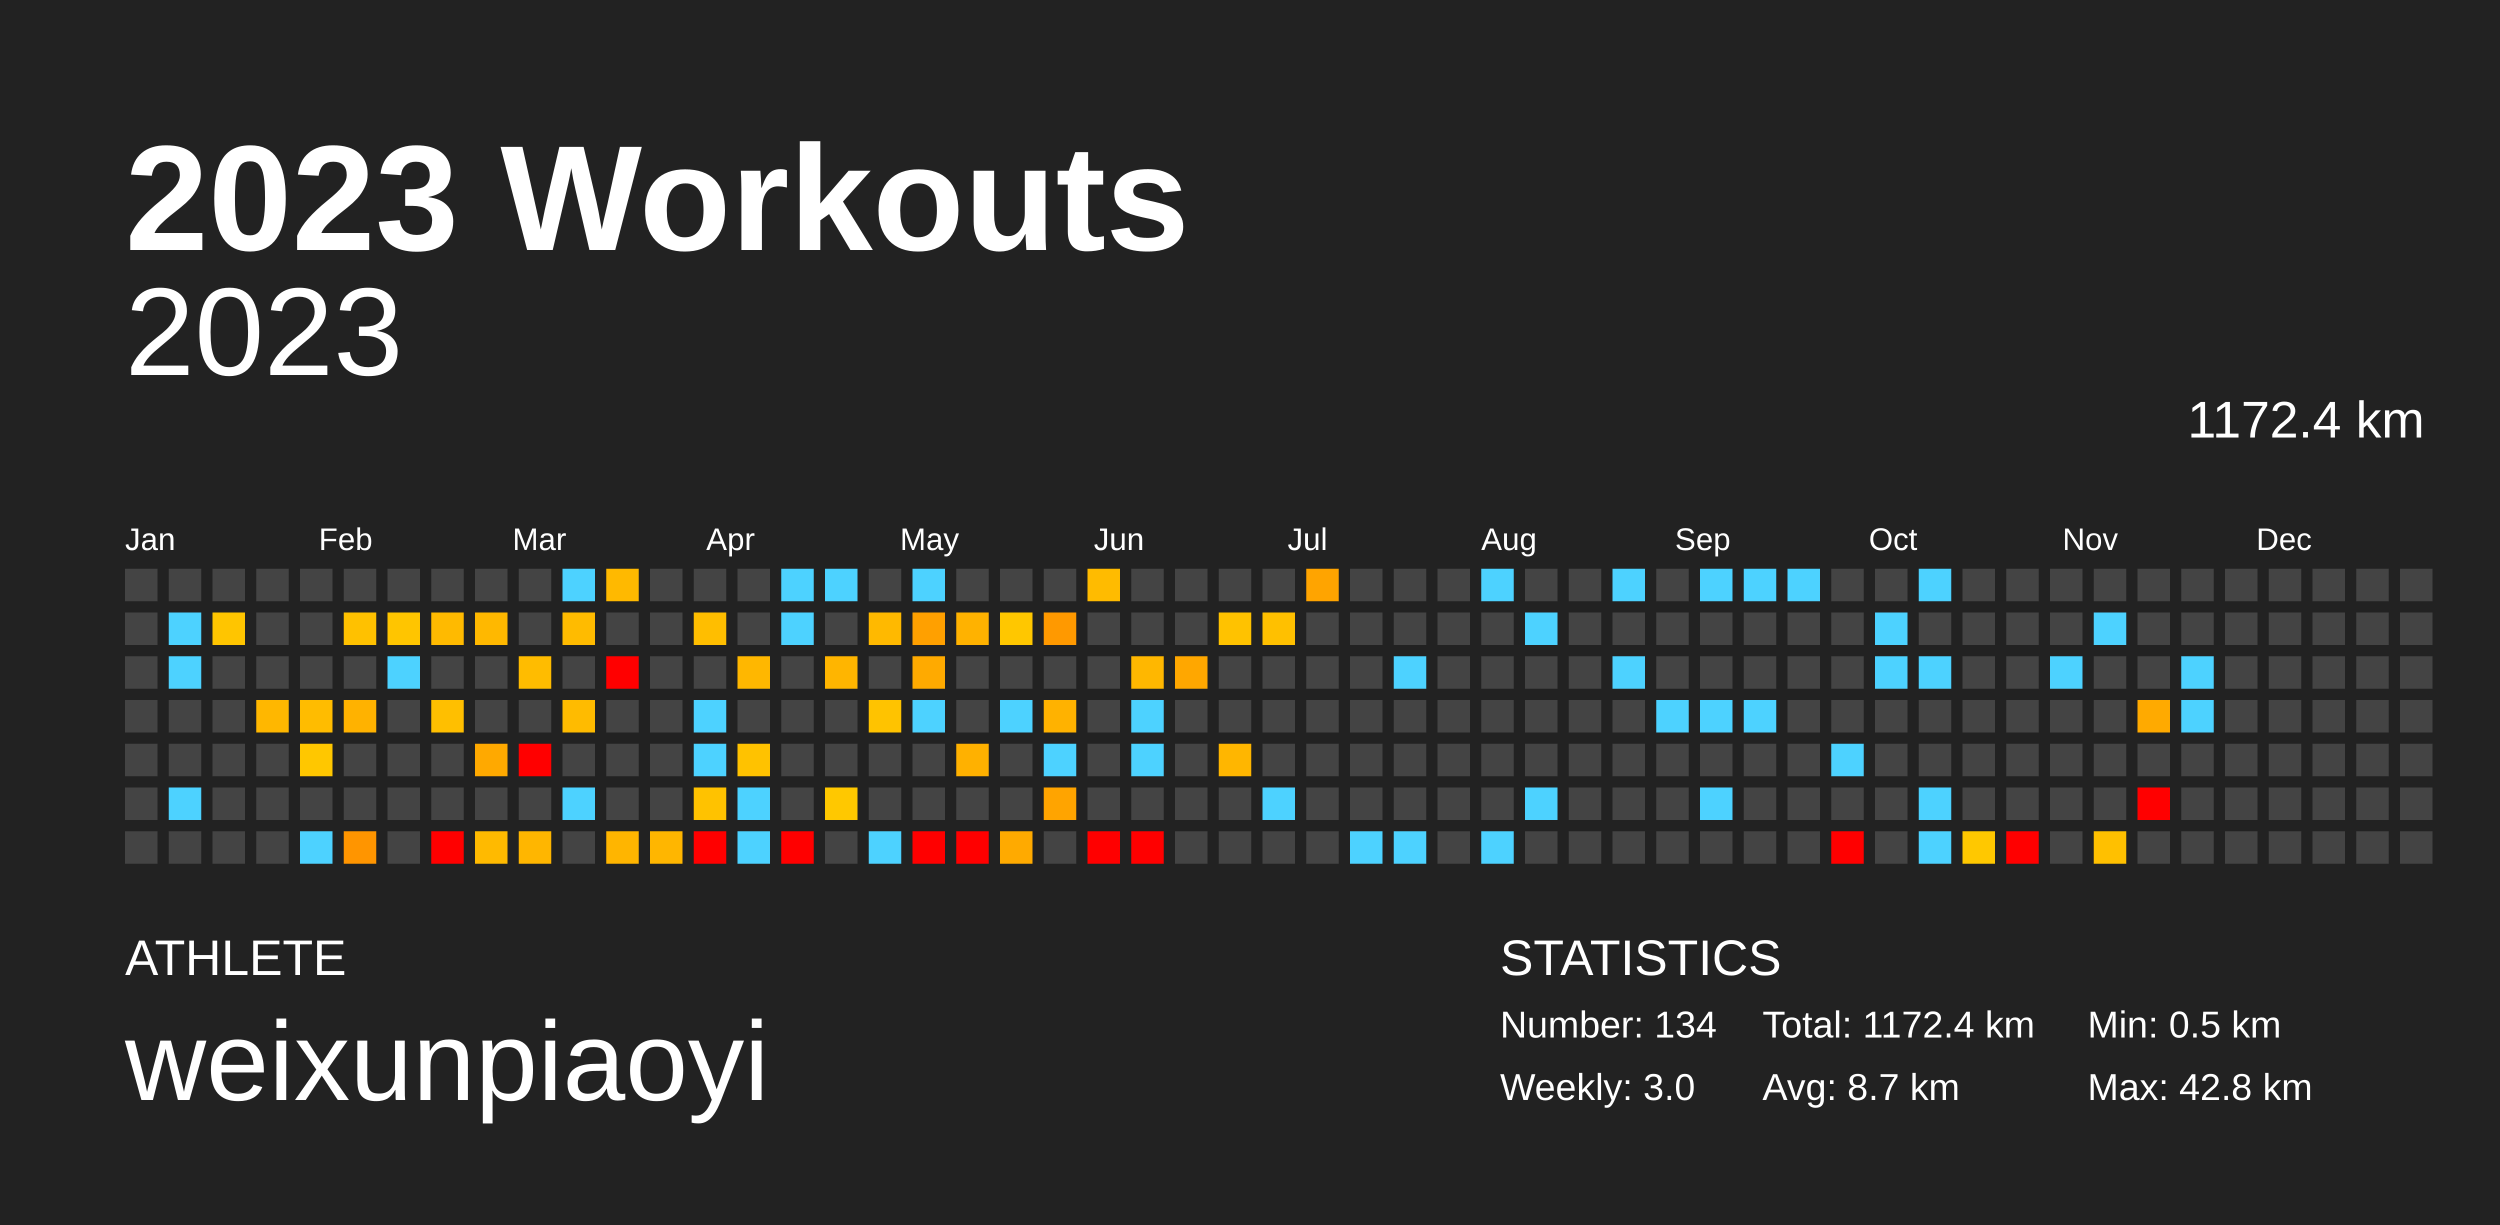
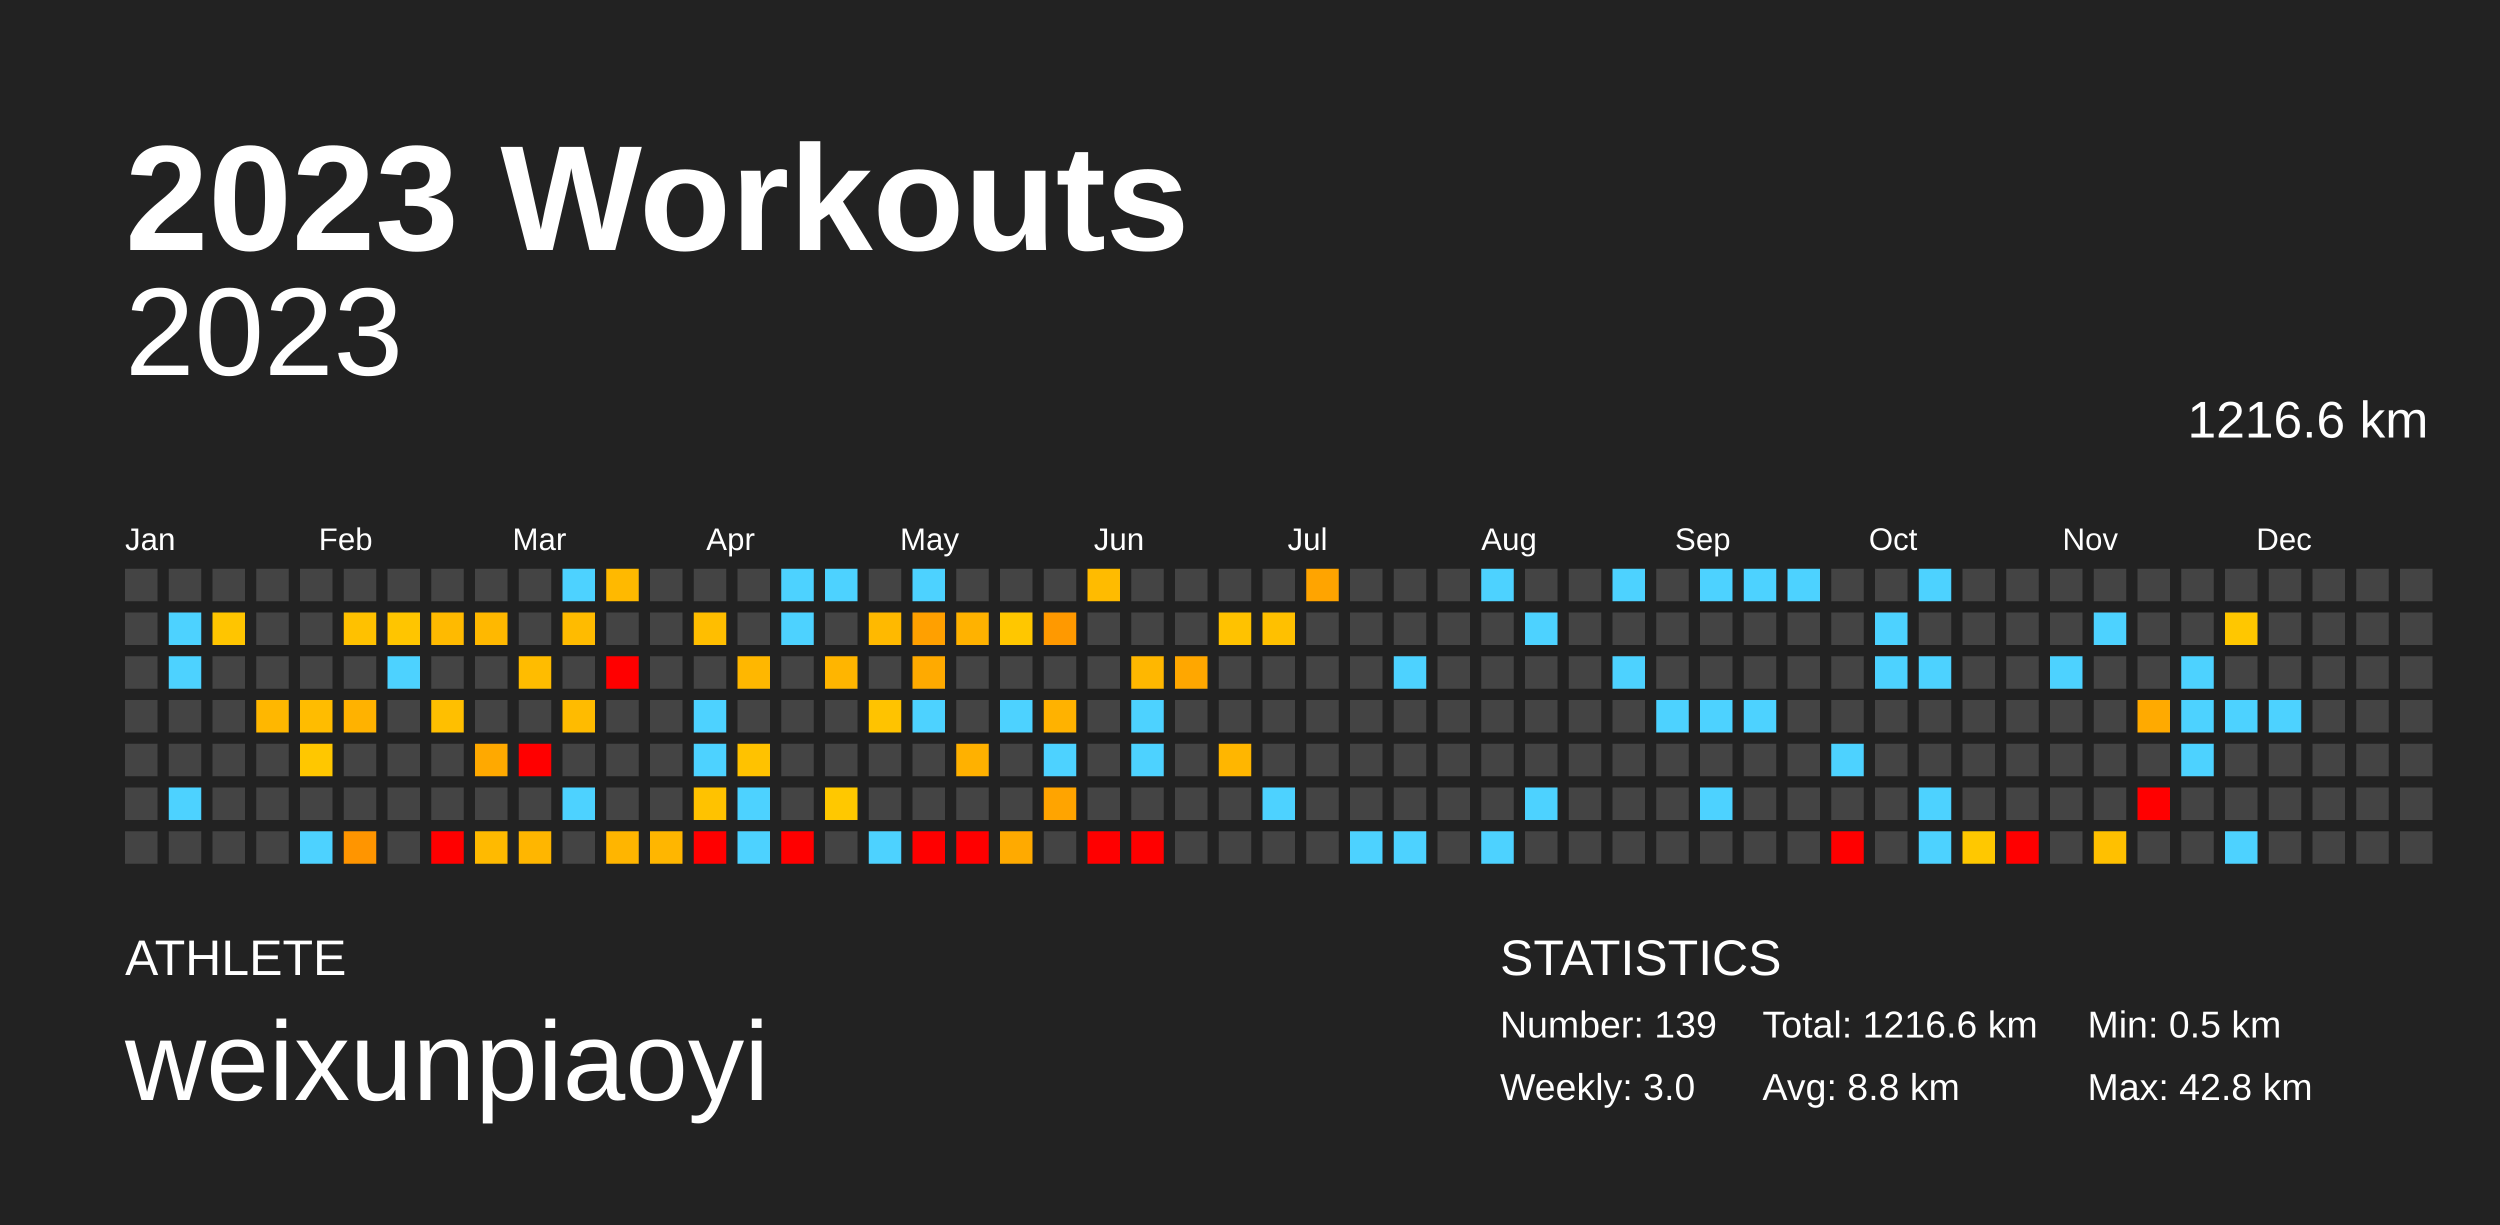
<svg xmlns="http://www.w3.org/2000/svg" baseProfile="full" height="98mm" version="1.1" viewBox="0,0,200,98" width="200mm">
  <defs />
  <rect fill="#222222" height="98" width="200" x="0" y="0" />
  <text fill="#FFFFFF" style="font-size:12px; font-family:Arial; font-weight:bold;" x="10" y="20">2023 Workouts</text>
  <text fill="#FFFFFF" style="font-size:4px; font-family:Arial" x="10" y="78">ATHLETE</text>
  <text fill="#FFFFFF" style="font-size:9px; font-family:Arial" x="10" y="88">weixunpiaoyi</text>
  <text fill="#FFFFFF" style="font-size:4px; font-family:Arial" x="120" y="78">STATISTICS</text>
-   <text fill="#FFFFFF" style="font-size:3px; font-family:Arial" x="120" y="83">Number: 134</text>
+   <text fill="#FFFFFF" style="font-size:3px; font-family:Arial" x="120" y="83">Number: 139</text>
  <text fill="#FFFFFF" style="font-size:3px; font-family:Arial" x="120" y="88">Weekly: 3.0</text>
-   <text fill="#FFFFFF" style="font-size:3px; font-family:Arial" x="141" y="83">Total: 1172.4 km</text>
-   <text fill="#FFFFFF" style="font-size:3px; font-family:Arial" x="141" y="88">Avg: 8.7 km</text>
+   <text fill="#FFFFFF" style="font-size:3px; font-family:Arial" x="141" y="83">Total: 1216.6 km</text>
+   <text fill="#FFFFFF" style="font-size:3px; font-family:Arial" x="141" y="88">Avg: 8.8 km</text>
  <text fill="#FFFFFF" style="font-size:3px; font-family:Arial" x="167" y="83">Min: 0.5 km</text>
  <text fill="#FFFFFF" style="font-size:3px; font-family:Arial" x="167" y="88">Max: 42.8 km</text>
  <text alignment-baseline="hanging" fill="#FFFFFF" style="font-size:10.0px; font-family:Arial;" x="10" y="30">2023</text>
-   <text alignment-baseline="hanging" fill="#FFFFFF" style="font-size:4.125px; font-family:Arial;" x="175" y="35">1172.4 km</text>
+   <text alignment-baseline="hanging" fill="#FFFFFF" style="font-size:4.125px; font-family:Arial;" x="175" y="35">1216.6 km</text>
  <text fill="#FFFFFF" style="font-size:2.5px; font-family:Arial" x="10.0" y="44">Jan</text>
  <text fill="#FFFFFF" style="font-size:2.5px; font-family:Arial" x="25.5" y="44">Feb</text>
  <text fill="#FFFFFF" style="font-size:2.5px; font-family:Arial" x="41.0" y="44">Mar</text>
  <text fill="#FFFFFF" style="font-size:2.5px; font-family:Arial" x="56.5" y="44">Apr</text>
  <text fill="#FFFFFF" style="font-size:2.5px; font-family:Arial" x="72.0" y="44">May</text>
  <text fill="#FFFFFF" style="font-size:2.5px; font-family:Arial" x="87.5" y="44">Jun</text>
  <text fill="#FFFFFF" style="font-size:2.5px; font-family:Arial" x="103.0" y="44">Jul</text>
  <text fill="#FFFFFF" style="font-size:2.5px; font-family:Arial" x="118.5" y="44">Aug</text>
  <text fill="#FFFFFF" style="font-size:2.5px; font-family:Arial" x="134.0" y="44">Sep</text>
  <text fill="#FFFFFF" style="font-size:2.5px; font-family:Arial" x="149.5" y="44">Oct</text>
  <text fill="#FFFFFF" style="font-size:2.5px; font-family:Arial" x="165.0" y="44">Nov</text>
  <text fill="#FFFFFF" style="font-size:2.5px; font-family:Arial" x="180.5" y="44">Dec</text>
  <rect fill="#444444" height="2.6" width="2.6" x="10.0" y="45.5" />
  <rect fill="#444444" height="2.6" width="2.6" x="10.0" y="49.0" />
  <rect fill="#444444" height="2.6" width="2.6" x="10.0" y="52.5" />
  <rect fill="#444444" height="2.6" width="2.6" x="10.0" y="56.0" />
  <rect fill="#444444" height="2.6" width="2.6" x="10.0" y="59.5" />
  <rect fill="#444444" height="2.6" width="2.6" x="10.0" y="63.0" />
  <rect fill="#444444" height="2.6" width="2.6" x="10.0" y="66.5" />
  <rect fill="#444444" height="2.6" width="2.6" x="13.5" y="45.5" />
  <rect fill="#4dd2ff" height="2.6" width="2.6" x="13.5" y="49.0" />
  <rect fill="#4dd2ff" height="2.6" width="2.6" x="13.5" y="52.5" />
  <rect fill="#444444" height="2.6" width="2.6" x="13.5" y="56.0" />
  <rect fill="#444444" height="2.6" width="2.6" x="13.5" y="59.5" />
  <rect fill="#4dd2ff" height="2.6" width="2.6" x="13.5" y="63.0" />
  <rect fill="#444444" height="2.6" width="2.6" x="13.5" y="66.5" />
  <rect fill="#444444" height="2.6" width="2.6" x="17.0" y="45.5" />
  <rect fill="#ffc500" height="2.6" width="2.6" x="17.0" y="49.0" />
  <rect fill="#444444" height="2.6" width="2.6" x="17.0" y="52.5" />
  <rect fill="#444444" height="2.6" width="2.6" x="17.0" y="56.0" />
  <rect fill="#444444" height="2.6" width="2.6" x="17.0" y="59.5" />
  <rect fill="#444444" height="2.6" width="2.6" x="17.0" y="63.0" />
  <rect fill="#444444" height="2.6" width="2.6" x="17.0" y="66.5" />
  <rect fill="#444444" height="2.6" width="2.6" x="20.5" y="45.5" />
  <rect fill="#444444" height="2.6" width="2.6" x="20.5" y="49.0" />
  <rect fill="#444444" height="2.6" width="2.6" x="20.5" y="52.5" />
  <rect fill="#ffb700" height="2.6" width="2.6" x="20.5" y="56.0" />
  <rect fill="#444444" height="2.6" width="2.6" x="20.5" y="59.5" />
  <rect fill="#444444" height="2.6" width="2.6" x="20.5" y="63.0" />
  <rect fill="#444444" height="2.6" width="2.6" x="20.5" y="66.5" />
  <rect fill="#444444" height="2.6" width="2.6" x="24.0" y="45.5" />
  <rect fill="#444444" height="2.6" width="2.6" x="24.0" y="49.0" />
  <rect fill="#444444" height="2.6" width="2.6" x="24.0" y="52.5" />
  <rect fill="#ffbc00" height="2.6" width="2.6" x="24.0" y="56.0" />
  <rect fill="#ffc700" height="2.6" width="2.6" x="24.0" y="59.5" />
  <rect fill="#444444" height="2.6" width="2.6" x="24.0" y="63.0" />
  <rect fill="#4dd2ff" height="2.6" width="2.6" x="24.0" y="66.5" />
  <rect fill="#444444" height="2.6" width="2.6" x="27.5" y="45.5" />
  <rect fill="#ffc100" height="2.6" width="2.6" x="27.5" y="49.0" />
  <rect fill="#444444" height="2.6" width="2.6" x="27.5" y="52.5" />
  <rect fill="#ffb200" height="2.6" width="2.6" x="27.5" y="56.0" />
  <rect fill="#444444" height="2.6" width="2.6" x="27.5" y="59.5" />
  <rect fill="#444444" height="2.6" width="2.6" x="27.5" y="63.0" />
  <rect fill="#ff9500" height="2.6" width="2.6" x="27.5" y="66.5" />
  <rect fill="#444444" height="2.6" width="2.6" x="31.0" y="45.5" />
  <rect fill="#ffc500" height="2.6" width="2.6" x="31.0" y="49.0" />
  <rect fill="#4dd2ff" height="2.6" width="2.6" x="31.0" y="52.5" />
  <rect fill="#444444" height="2.6" width="2.6" x="31.0" y="56.0" />
  <rect fill="#444444" height="2.6" width="2.6" x="31.0" y="59.5" />
  <rect fill="#444444" height="2.6" width="2.6" x="31.0" y="63.0" />
  <rect fill="#444444" height="2.6" width="2.6" x="31.0" y="66.5" />
  <rect fill="#444444" height="2.6" width="2.6" x="34.5" y="45.5" />
  <rect fill="#ffba00" height="2.6" width="2.6" x="34.5" y="49.0" />
  <rect fill="#444444" height="2.6" width="2.6" x="34.5" y="52.5" />
  <rect fill="#ffbf00" height="2.6" width="2.6" x="34.5" y="56.0" />
  <rect fill="#444444" height="2.6" width="2.6" x="34.5" y="59.5" />
  <rect fill="#444444" height="2.6" width="2.6" x="34.5" y="63.0" />
  <rect fill="red" height="2.6" width="2.6" x="34.5" y="66.5" />
  <rect fill="#444444" height="2.6" width="2.6" x="38.0" y="45.5" />
  <rect fill="#ffb800" height="2.6" width="2.6" x="38.0" y="49.0" />
  <rect fill="#444444" height="2.6" width="2.6" x="38.0" y="52.5" />
  <rect fill="#444444" height="2.6" width="2.6" x="38.0" y="56.0" />
  <rect fill="#ffa900" height="2.6" width="2.6" x="38.0" y="59.5" />
  <rect fill="#444444" height="2.6" width="2.6" x="38.0" y="63.0" />
  <rect fill="#ffba00" height="2.6" width="2.6" x="38.0" y="66.5" />
  <rect fill="#444444" height="2.6" width="2.6" x="41.5" y="45.5" />
  <rect fill="#444444" height="2.6" width="2.6" x="41.5" y="49.0" />
  <rect fill="#ffbc00" height="2.6" width="2.6" x="41.5" y="52.5" />
  <rect fill="#444444" height="2.6" width="2.6" x="41.5" y="56.0" />
  <rect fill="red" height="2.6" width="2.6" x="41.5" y="59.5" />
  <rect fill="#444444" height="2.6" width="2.6" x="41.5" y="63.0" />
  <rect fill="#ffb600" height="2.6" width="2.6" x="41.5" y="66.5" />
  <rect fill="#4dd2ff" height="2.6" width="2.6" x="45.0" y="45.5" />
  <rect fill="#ffbb00" height="2.6" width="2.6" x="45.0" y="49.0" />
  <rect fill="#444444" height="2.6" width="2.6" x="45.0" y="52.5" />
  <rect fill="#ffbb00" height="2.6" width="2.6" x="45.0" y="56.0" />
  <rect fill="#444444" height="2.6" width="2.6" x="45.0" y="59.5" />
  <rect fill="#4dd2ff" height="2.6" width="2.6" x="45.0" y="63.0" />
  <rect fill="#444444" height="2.6" width="2.6" x="45.0" y="66.5" />
  <rect fill="#ffb900" height="2.6" width="2.6" x="48.5" y="45.5" />
  <rect fill="#444444" height="2.6" width="2.6" x="48.5" y="49.0" />
  <rect fill="red" height="2.6" width="2.6" x="48.5" y="52.5" />
  <rect fill="#444444" height="2.6" width="2.6" x="48.5" y="56.0" />
  <rect fill="#444444" height="2.6" width="2.6" x="48.5" y="59.5" />
  <rect fill="#444444" height="2.6" width="2.6" x="48.5" y="63.0" />
  <rect fill="#ffb500" height="2.6" width="2.6" x="48.5" y="66.5" />
  <rect fill="#444444" height="2.6" width="2.6" x="52.0" y="45.5" />
  <rect fill="#444444" height="2.6" width="2.6" x="52.0" y="49.0" />
  <rect fill="#444444" height="2.6" width="2.6" x="52.0" y="52.5" />
  <rect fill="#444444" height="2.6" width="2.6" x="52.0" y="56.0" />
  <rect fill="#444444" height="2.6" width="2.6" x="52.0" y="59.5" />
  <rect fill="#444444" height="2.6" width="2.6" x="52.0" y="63.0" />
  <rect fill="#ffb600" height="2.6" width="2.6" x="52.0" y="66.5" />
  <rect fill="#444444" height="2.6" width="2.6" x="55.5" y="45.5" />
  <rect fill="#ffbe00" height="2.6" width="2.6" x="55.5" y="49.0" />
  <rect fill="#444444" height="2.6" width="2.6" x="55.5" y="52.5" />
  <rect fill="#4dd2ff" height="2.6" width="2.6" x="55.5" y="56.0" />
  <rect fill="#4dd2ff" height="2.6" width="2.6" x="55.5" y="59.5" />
  <rect fill="#ffc200" height="2.6" width="2.6" x="55.5" y="63.0" />
  <rect fill="red" height="2.6" width="2.6" x="55.5" y="66.5" />
  <rect fill="#444444" height="2.6" width="2.6" x="59.0" y="45.5" />
  <rect fill="#444444" height="2.6" width="2.6" x="59.0" y="49.0" />
  <rect fill="#ffb700" height="2.6" width="2.6" x="59.0" y="52.5" />
  <rect fill="#444444" height="2.6" width="2.6" x="59.0" y="56.0" />
  <rect fill="#ffc200" height="2.6" width="2.6" x="59.0" y="59.5" />
  <rect fill="#4dd2ff" height="2.6" width="2.6" x="59.0" y="63.0" />
  <rect fill="#4dd2ff" height="2.6" width="2.6" x="59.0" y="66.5" />
  <rect fill="#4dd2ff" height="2.6" width="2.6" x="62.5" y="45.5" />
  <rect fill="#4dd2ff" height="2.6" width="2.6" x="62.5" y="49.0" />
  <rect fill="#444444" height="2.6" width="2.6" x="62.5" y="52.5" />
  <rect fill="#444444" height="2.6" width="2.6" x="62.5" y="56.0" />
  <rect fill="#444444" height="2.6" width="2.6" x="62.5" y="59.5" />
  <rect fill="#444444" height="2.6" width="2.6" x="62.5" y="63.0" />
  <rect fill="red" height="2.6" width="2.6" x="62.5" y="66.5" />
  <rect fill="#4dd2ff" height="2.6" width="2.6" x="66.0" y="45.5" />
  <rect fill="#444444" height="2.6" width="2.6" x="66.0" y="49.0" />
  <rect fill="#ffb500" height="2.6" width="2.6" x="66.0" y="52.5" />
  <rect fill="#444444" height="2.6" width="2.6" x="66.0" y="56.0" />
  <rect fill="#444444" height="2.6" width="2.6" x="66.0" y="59.5" />
  <rect fill="#ffc800" height="2.6" width="2.6" x="66.0" y="63.0" />
  <rect fill="#444444" height="2.6" width="2.6" x="66.0" y="66.5" />
  <rect fill="#444444" height="2.6" width="2.6" x="69.5" y="45.5" />
  <rect fill="#ffb900" height="2.6" width="2.6" x="69.5" y="49.0" />
  <rect fill="#444444" height="2.6" width="2.6" x="69.5" y="52.5" />
  <rect fill="#ffc300" height="2.6" width="2.6" x="69.5" y="56.0" />
  <rect fill="#444444" height="2.6" width="2.6" x="69.5" y="59.5" />
  <rect fill="#444444" height="2.6" width="2.6" x="69.5" y="63.0" />
  <rect fill="#4dd2ff" height="2.6" width="2.6" x="69.5" y="66.5" />
  <rect fill="#4dd2ff" height="2.6" width="2.6" x="73.0" y="45.5" />
  <rect fill="#ffa000" height="2.6" width="2.6" x="73.0" y="49.0" />
  <rect fill="#ffaa00" height="2.6" width="2.6" x="73.0" y="52.5" />
  <rect fill="#4dd2ff" height="2.6" width="2.6" x="73.0" y="56.0" />
  <rect fill="#444444" height="2.6" width="2.6" x="73.0" y="59.5" />
  <rect fill="#444444" height="2.6" width="2.6" x="73.0" y="63.0" />
  <rect fill="red" height="2.6" width="2.6" x="73.0" y="66.5" />
  <rect fill="#444444" height="2.6" width="2.6" x="76.5" y="45.5" />
  <rect fill="#ffb200" height="2.6" width="2.6" x="76.5" y="49.0" />
  <rect fill="#444444" height="2.6" width="2.6" x="76.5" y="52.5" />
  <rect fill="#444444" height="2.6" width="2.6" x="76.5" y="56.0" />
  <rect fill="#ffb100" height="2.6" width="2.6" x="76.5" y="59.5" />
  <rect fill="#444444" height="2.6" width="2.6" x="76.5" y="63.0" />
  <rect fill="red" height="2.6" width="2.6" x="76.5" y="66.5" />
  <rect fill="#444444" height="2.6" width="2.6" x="80.0" y="45.5" />
  <rect fill="#ffc700" height="2.6" width="2.6" x="80.0" y="49.0" />
  <rect fill="#444444" height="2.6" width="2.6" x="80.0" y="52.5" />
  <rect fill="#4dd2ff" height="2.6" width="2.6" x="80.0" y="56.0" />
  <rect fill="#444444" height="2.6" width="2.6" x="80.0" y="59.5" />
  <rect fill="#444444" height="2.6" width="2.6" x="80.0" y="63.0" />
  <rect fill="#ffaa00" height="2.6" width="2.6" x="80.0" y="66.5" />
  <rect fill="#444444" height="2.6" width="2.6" x="83.5" y="45.5" />
  <rect fill="#ff9900" height="2.6" width="2.6" x="83.5" y="49.0" />
  <rect fill="#444444" height="2.6" width="2.6" x="83.5" y="52.5" />
  <rect fill="#ffb200" height="2.6" width="2.6" x="83.5" y="56.0" />
  <rect fill="#4dd2ff" height="2.6" width="2.6" x="83.5" y="59.5" />
  <rect fill="#ffa400" height="2.6" width="2.6" x="83.5" y="63.0" />
  <rect fill="#444444" height="2.6" width="2.6" x="83.5" y="66.5" />
  <rect fill="#ffbb00" height="2.6" width="2.6" x="87.0" y="45.5" />
  <rect fill="#444444" height="2.6" width="2.6" x="87.0" y="49.0" />
  <rect fill="#444444" height="2.6" width="2.6" x="87.0" y="52.5" />
  <rect fill="#444444" height="2.6" width="2.6" x="87.0" y="56.0" />
  <rect fill="#444444" height="2.6" width="2.6" x="87.0" y="59.5" />
  <rect fill="#444444" height="2.6" width="2.6" x="87.0" y="63.0" />
  <rect fill="red" height="2.6" width="2.6" x="87.0" y="66.5" />
  <rect fill="#444444" height="2.6" width="2.6" x="90.5" y="45.5" />
  <rect fill="#444444" height="2.6" width="2.6" x="90.5" y="49.0" />
  <rect fill="#ffb700" height="2.6" width="2.6" x="90.5" y="52.5" />
  <rect fill="#4dd2ff" height="2.6" width="2.6" x="90.5" y="56.0" />
  <rect fill="#4dd2ff" height="2.6" width="2.6" x="90.5" y="59.5" />
  <rect fill="#444444" height="2.6" width="2.6" x="90.5" y="63.0" />
  <rect fill="red" height="2.6" width="2.6" x="90.5" y="66.5" />
  <rect fill="#444444" height="2.6" width="2.6" x="94.0" y="45.5" />
  <rect fill="#444444" height="2.6" width="2.6" x="94.0" y="49.0" />
  <rect fill="#ffa700" height="2.6" width="2.6" x="94.0" y="52.5" />
  <rect fill="#444444" height="2.6" width="2.6" x="94.0" y="56.0" />
  <rect fill="#444444" height="2.6" width="2.6" x="94.0" y="59.5" />
  <rect fill="#444444" height="2.6" width="2.6" x="94.0" y="63.0" />
  <rect fill="#444444" height="2.6" width="2.6" x="94.0" y="66.5" />
  <rect fill="#444444" height="2.6" width="2.6" x="97.5" y="45.5" />
  <rect fill="#ffc200" height="2.6" width="2.6" x="97.5" y="49.0" />
  <rect fill="#444444" height="2.6" width="2.6" x="97.5" y="52.5" />
  <rect fill="#444444" height="2.6" width="2.6" x="97.5" y="56.0" />
  <rect fill="#ffb600" height="2.6" width="2.6" x="97.5" y="59.5" />
  <rect fill="#444444" height="2.6" width="2.6" x="97.5" y="63.0" />
  <rect fill="#444444" height="2.6" width="2.6" x="97.5" y="66.5" />
  <rect fill="#444444" height="2.6" width="2.6" x="101.0" y="45.5" />
  <rect fill="#ffc000" height="2.6" width="2.6" x="101.0" y="49.0" />
  <rect fill="#444444" height="2.6" width="2.6" x="101.0" y="52.5" />
  <rect fill="#444444" height="2.6" width="2.6" x="101.0" y="56.0" />
  <rect fill="#444444" height="2.6" width="2.6" x="101.0" y="59.5" />
  <rect fill="#4dd2ff" height="2.6" width="2.6" x="101.0" y="63.0" />
  <rect fill="#444444" height="2.6" width="2.6" x="101.0" y="66.5" />
  <rect fill="#ffa400" height="2.6" width="2.6" x="104.5" y="45.5" />
  <rect fill="#444444" height="2.6" width="2.6" x="104.5" y="49.0" />
  <rect fill="#444444" height="2.6" width="2.6" x="104.5" y="52.5" />
  <rect fill="#444444" height="2.6" width="2.6" x="104.5" y="56.0" />
  <rect fill="#444444" height="2.6" width="2.6" x="104.5" y="59.5" />
  <rect fill="#444444" height="2.6" width="2.6" x="104.5" y="63.0" />
  <rect fill="#444444" height="2.6" width="2.6" x="104.5" y="66.5" />
  <rect fill="#444444" height="2.6" width="2.6" x="108.0" y="45.5" />
  <rect fill="#444444" height="2.6" width="2.6" x="108.0" y="49.0" />
  <rect fill="#444444" height="2.6" width="2.6" x="108.0" y="52.5" />
  <rect fill="#444444" height="2.6" width="2.6" x="108.0" y="56.0" />
  <rect fill="#444444" height="2.6" width="2.6" x="108.0" y="59.5" />
  <rect fill="#444444" height="2.6" width="2.6" x="108.0" y="63.0" />
  <rect fill="#4dd2ff" height="2.6" width="2.6" x="108.0" y="66.5" />
  <rect fill="#444444" height="2.6" width="2.6" x="111.5" y="45.5" />
  <rect fill="#444444" height="2.6" width="2.6" x="111.5" y="49.0" />
  <rect fill="#4dd2ff" height="2.6" width="2.6" x="111.5" y="52.5" />
  <rect fill="#444444" height="2.6" width="2.6" x="111.5" y="56.0" />
  <rect fill="#444444" height="2.6" width="2.6" x="111.5" y="59.5" />
  <rect fill="#444444" height="2.6" width="2.6" x="111.5" y="63.0" />
  <rect fill="#4dd2ff" height="2.6" width="2.6" x="111.5" y="66.5" />
  <rect fill="#444444" height="2.6" width="2.6" x="115.0" y="45.5" />
  <rect fill="#444444" height="2.6" width="2.6" x="115.0" y="49.0" />
  <rect fill="#444444" height="2.6" width="2.6" x="115.0" y="52.5" />
  <rect fill="#444444" height="2.6" width="2.6" x="115.0" y="56.0" />
  <rect fill="#444444" height="2.6" width="2.6" x="115.0" y="59.5" />
  <rect fill="#444444" height="2.6" width="2.6" x="115.0" y="63.0" />
  <rect fill="#444444" height="2.6" width="2.6" x="115.0" y="66.5" />
  <rect fill="#4dd2ff" height="2.6" width="2.6" x="118.5" y="45.5" />
  <rect fill="#444444" height="2.6" width="2.6" x="118.5" y="49.0" />
  <rect fill="#444444" height="2.6" width="2.6" x="118.5" y="52.5" />
  <rect fill="#444444" height="2.6" width="2.6" x="118.5" y="56.0" />
  <rect fill="#444444" height="2.6" width="2.6" x="118.5" y="59.5" />
  <rect fill="#444444" height="2.6" width="2.6" x="118.5" y="63.0" />
  <rect fill="#4dd2ff" height="2.6" width="2.6" x="118.5" y="66.5" />
  <rect fill="#444444" height="2.6" width="2.6" x="122.0" y="45.5" />
  <rect fill="#4dd2ff" height="2.6" width="2.6" x="122.0" y="49.0" />
  <rect fill="#444444" height="2.6" width="2.6" x="122.0" y="52.5" />
  <rect fill="#444444" height="2.6" width="2.6" x="122.0" y="56.0" />
  <rect fill="#444444" height="2.6" width="2.6" x="122.0" y="59.5" />
  <rect fill="#4dd2ff" height="2.6" width="2.6" x="122.0" y="63.0" />
  <rect fill="#444444" height="2.6" width="2.6" x="122.0" y="66.5" />
  <rect fill="#444444" height="2.6" width="2.6" x="125.5" y="45.5" />
  <rect fill="#444444" height="2.6" width="2.6" x="125.5" y="49.0" />
  <rect fill="#444444" height="2.6" width="2.6" x="125.5" y="52.5" />
  <rect fill="#444444" height="2.6" width="2.6" x="125.5" y="56.0" />
  <rect fill="#444444" height="2.6" width="2.6" x="125.5" y="59.5" />
  <rect fill="#444444" height="2.6" width="2.6" x="125.5" y="63.0" />
  <rect fill="#444444" height="2.6" width="2.6" x="125.5" y="66.5" />
  <rect fill="#4dd2ff" height="2.6" width="2.6" x="129.0" y="45.5" />
  <rect fill="#444444" height="2.6" width="2.6" x="129.0" y="49.0" />
  <rect fill="#4dd2ff" height="2.6" width="2.6" x="129.0" y="52.5" />
  <rect fill="#444444" height="2.6" width="2.6" x="129.0" y="56.0" />
  <rect fill="#444444" height="2.6" width="2.6" x="129.0" y="59.5" />
  <rect fill="#444444" height="2.6" width="2.6" x="129.0" y="63.0" />
  <rect fill="#444444" height="2.6" width="2.6" x="129.0" y="66.5" />
  <rect fill="#444444" height="2.6" width="2.6" x="132.5" y="45.5" />
  <rect fill="#444444" height="2.6" width="2.6" x="132.5" y="49.0" />
  <rect fill="#444444" height="2.6" width="2.6" x="132.5" y="52.5" />
  <rect fill="#4dd2ff" height="2.6" width="2.6" x="132.5" y="56.0" />
  <rect fill="#444444" height="2.6" width="2.6" x="132.5" y="59.5" />
  <rect fill="#444444" height="2.6" width="2.6" x="132.5" y="63.0" />
  <rect fill="#444444" height="2.6" width="2.6" x="132.5" y="66.5" />
  <rect fill="#4dd2ff" height="2.6" width="2.6" x="136.0" y="45.5" />
  <rect fill="#444444" height="2.6" width="2.6" x="136.0" y="49.0" />
  <rect fill="#444444" height="2.6" width="2.6" x="136.0" y="52.5" />
  <rect fill="#4dd2ff" height="2.6" width="2.6" x="136.0" y="56.0" />
  <rect fill="#444444" height="2.6" width="2.6" x="136.0" y="59.5" />
  <rect fill="#4dd2ff" height="2.6" width="2.6" x="136.0" y="63.0" />
  <rect fill="#444444" height="2.6" width="2.6" x="136.0" y="66.5" />
  <rect fill="#4dd2ff" height="2.6" width="2.6" x="139.5" y="45.5" />
  <rect fill="#444444" height="2.6" width="2.6" x="139.5" y="49.0" />
  <rect fill="#444444" height="2.6" width="2.6" x="139.5" y="52.5" />
  <rect fill="#4dd2ff" height="2.6" width="2.6" x="139.5" y="56.0" />
  <rect fill="#444444" height="2.6" width="2.6" x="139.5" y="59.5" />
  <rect fill="#444444" height="2.6" width="2.6" x="139.5" y="63.0" />
  <rect fill="#444444" height="2.6" width="2.6" x="139.5" y="66.5" />
  <rect fill="#4dd2ff" height="2.6" width="2.6" x="143.0" y="45.5" />
  <rect fill="#444444" height="2.6" width="2.6" x="143.0" y="49.0" />
  <rect fill="#444444" height="2.6" width="2.6" x="143.0" y="52.5" />
  <rect fill="#444444" height="2.6" width="2.6" x="143.0" y="56.0" />
  <rect fill="#444444" height="2.6" width="2.6" x="143.0" y="59.5" />
  <rect fill="#444444" height="2.6" width="2.6" x="143.0" y="63.0" />
  <rect fill="#444444" height="2.6" width="2.6" x="143.0" y="66.5" />
  <rect fill="#444444" height="2.6" width="2.6" x="146.5" y="45.5" />
  <rect fill="#444444" height="2.6" width="2.6" x="146.5" y="49.0" />
  <rect fill="#444444" height="2.6" width="2.6" x="146.5" y="52.5" />
  <rect fill="#444444" height="2.6" width="2.6" x="146.5" y="56.0" />
  <rect fill="#4dd2ff" height="2.6" width="2.6" x="146.5" y="59.5" />
  <rect fill="#444444" height="2.6" width="2.6" x="146.5" y="63.0" />
  <rect fill="red" height="2.6" width="2.6" x="146.5" y="66.5" />
  <rect fill="#444444" height="2.6" width="2.6" x="150.0" y="45.5" />
  <rect fill="#4dd2ff" height="2.6" width="2.6" x="150.0" y="49.0" />
  <rect fill="#4dd2ff" height="2.6" width="2.6" x="150.0" y="52.5" />
  <rect fill="#444444" height="2.6" width="2.6" x="150.0" y="56.0" />
  <rect fill="#444444" height="2.6" width="2.6" x="150.0" y="59.5" />
  <rect fill="#444444" height="2.6" width="2.6" x="150.0" y="63.0" />
  <rect fill="#444444" height="2.6" width="2.6" x="150.0" y="66.5" />
  <rect fill="#4dd2ff" height="2.6" width="2.6" x="153.5" y="45.5" />
  <rect fill="#444444" height="2.6" width="2.6" x="153.5" y="49.0" />
  <rect fill="#4dd2ff" height="2.6" width="2.6" x="153.5" y="52.5" />
  <rect fill="#444444" height="2.6" width="2.6" x="153.5" y="56.0" />
  <rect fill="#444444" height="2.6" width="2.6" x="153.5" y="59.5" />
  <rect fill="#4dd2ff" height="2.6" width="2.6" x="153.5" y="63.0" />
  <rect fill="#4dd2ff" height="2.6" width="2.6" x="153.5" y="66.5" />
  <rect fill="#444444" height="2.6" width="2.6" x="157.0" y="45.5" />
  <rect fill="#444444" height="2.6" width="2.6" x="157.0" y="49.0" />
  <rect fill="#444444" height="2.6" width="2.6" x="157.0" y="52.5" />
  <rect fill="#444444" height="2.6" width="2.6" x="157.0" y="56.0" />
  <rect fill="#444444" height="2.6" width="2.6" x="157.0" y="59.5" />
  <rect fill="#444444" height="2.6" width="2.6" x="157.0" y="63.0" />
  <rect fill="#ffc800" height="2.6" width="2.6" x="157.0" y="66.5" />
  <rect fill="#444444" height="2.6" width="2.6" x="160.5" y="45.5" />
  <rect fill="#444444" height="2.6" width="2.6" x="160.5" y="49.0" />
  <rect fill="#444444" height="2.6" width="2.6" x="160.5" y="52.5" />
  <rect fill="#444444" height="2.6" width="2.6" x="160.5" y="56.0" />
  <rect fill="#444444" height="2.6" width="2.6" x="160.5" y="59.5" />
  <rect fill="#444444" height="2.6" width="2.6" x="160.5" y="63.0" />
  <rect fill="red" height="2.6" width="2.6" x="160.5" y="66.5" />
  <rect fill="#444444" height="2.6" width="2.6" x="164.0" y="45.5" />
  <rect fill="#444444" height="2.6" width="2.6" x="164.0" y="49.0" />
  <rect fill="#4dd2ff" height="2.6" width="2.6" x="164.0" y="52.5" />
  <rect fill="#444444" height="2.6" width="2.6" x="164.0" y="56.0" />
  <rect fill="#444444" height="2.6" width="2.6" x="164.0" y="59.5" />
  <rect fill="#444444" height="2.6" width="2.6" x="164.0" y="63.0" />
  <rect fill="#444444" height="2.6" width="2.6" x="164.0" y="66.5" />
  <rect fill="#444444" height="2.6" width="2.6" x="167.5" y="45.5" />
  <rect fill="#4dd2ff" height="2.6" width="2.6" x="167.5" y="49.0" />
  <rect fill="#444444" height="2.6" width="2.6" x="167.5" y="52.5" />
  <rect fill="#444444" height="2.6" width="2.6" x="167.5" y="56.0" />
  <rect fill="#444444" height="2.6" width="2.6" x="167.5" y="59.5" />
  <rect fill="#444444" height="2.6" width="2.6" x="167.5" y="63.0" />
  <rect fill="#ffc000" height="2.6" width="2.6" x="167.5" y="66.5" />
  <rect fill="#444444" height="2.6" width="2.6" x="171.0" y="45.5" />
  <rect fill="#444444" height="2.6" width="2.6" x="171.0" y="49.0" />
  <rect fill="#444444" height="2.6" width="2.6" x="171.0" y="52.5" />
  <rect fill="#ffaa00" height="2.6" width="2.6" x="171.0" y="56.0" />
  <rect fill="#444444" height="2.6" width="2.6" x="171.0" y="59.5" />
  <rect fill="red" height="2.6" width="2.6" x="171.0" y="63.0" />
  <rect fill="#444444" height="2.6" width="2.6" x="171.0" y="66.5" />
  <rect fill="#444444" height="2.6" width="2.6" x="174.5" y="45.5" />
  <rect fill="#444444" height="2.6" width="2.6" x="174.5" y="49.0" />
  <rect fill="#4dd2ff" height="2.6" width="2.6" x="174.5" y="52.5" />
  <rect fill="#4dd2ff" height="2.6" width="2.6" x="174.5" y="56.0" />
-   <rect fill="#444444" height="2.6" width="2.6" x="174.5" y="59.5" />
+   <rect fill="#4dd2ff" height="2.6" width="2.6" x="174.5" y="59.5" />
  <rect fill="#444444" height="2.6" width="2.6" x="174.5" y="63.0" />
  <rect fill="#444444" height="2.6" width="2.6" x="174.5" y="66.5" />
  <rect fill="#444444" height="2.6" width="2.6" x="178.0" y="45.5" />
-   <rect fill="#444444" height="2.6" width="2.6" x="178.0" y="49.0" />
+   <rect fill="#ffc700" height="2.6" width="2.6" x="178.0" y="49.0" />
  <rect fill="#444444" height="2.6" width="2.6" x="178.0" y="52.5" />
-   <rect fill="#444444" height="2.6" width="2.6" x="178.0" y="56.0" />
+   <rect fill="#4dd2ff" height="2.6" width="2.6" x="178.0" y="56.0" />
  <rect fill="#444444" height="2.6" width="2.6" x="178.0" y="59.5" />
  <rect fill="#444444" height="2.6" width="2.6" x="178.0" y="63.0" />
-   <rect fill="#444444" height="2.6" width="2.6" x="178.0" y="66.5" />
+   <rect fill="#4dd2ff" height="2.6" width="2.6" x="178.0" y="66.5" />
  <rect fill="#444444" height="2.6" width="2.6" x="181.5" y="45.5" />
  <rect fill="#444444" height="2.6" width="2.6" x="181.5" y="49.0" />
  <rect fill="#444444" height="2.6" width="2.6" x="181.5" y="52.5" />
-   <rect fill="#444444" height="2.6" width="2.6" x="181.5" y="56.0" />
+   <rect fill="#4dd2ff" height="2.6" width="2.6" x="181.5" y="56.0" />
  <rect fill="#444444" height="2.6" width="2.6" x="181.5" y="59.5" />
  <rect fill="#444444" height="2.6" width="2.6" x="181.5" y="63.0" />
  <rect fill="#444444" height="2.6" width="2.6" x="181.5" y="66.5" />
  <rect fill="#444444" height="2.6" width="2.6" x="185.0" y="45.5" />
  <rect fill="#444444" height="2.6" width="2.6" x="185.0" y="49.0" />
  <rect fill="#444444" height="2.6" width="2.6" x="185.0" y="52.5" />
  <rect fill="#444444" height="2.6" width="2.6" x="185.0" y="56.0" />
  <rect fill="#444444" height="2.6" width="2.6" x="185.0" y="59.5" />
  <rect fill="#444444" height="2.6" width="2.6" x="185.0" y="63.0" />
  <rect fill="#444444" height="2.6" width="2.6" x="185.0" y="66.5" />
  <rect fill="#444444" height="2.6" width="2.6" x="188.5" y="45.5" />
  <rect fill="#444444" height="2.6" width="2.6" x="188.5" y="49.0" />
  <rect fill="#444444" height="2.6" width="2.6" x="188.5" y="52.5" />
  <rect fill="#444444" height="2.6" width="2.6" x="188.5" y="56.0" />
  <rect fill="#444444" height="2.6" width="2.6" x="188.5" y="59.5" />
  <rect fill="#444444" height="2.6" width="2.6" x="188.5" y="63.0" />
  <rect fill="#444444" height="2.6" width="2.6" x="188.5" y="66.5" />
  <rect fill="#444444" height="2.6" width="2.6" x="192.0" y="45.5" />
  <rect fill="#444444" height="2.6" width="2.6" x="192.0" y="49.0" />
  <rect fill="#444444" height="2.6" width="2.6" x="192.0" y="52.5" />
  <rect fill="#444444" height="2.6" width="2.6" x="192.0" y="56.0" />
  <rect fill="#444444" height="2.6" width="2.6" x="192.0" y="59.5" />
  <rect fill="#444444" height="2.6" width="2.6" x="192.0" y="63.0" />
  <rect fill="#444444" height="2.6" width="2.6" x="192.0" y="66.5" />
</svg>
